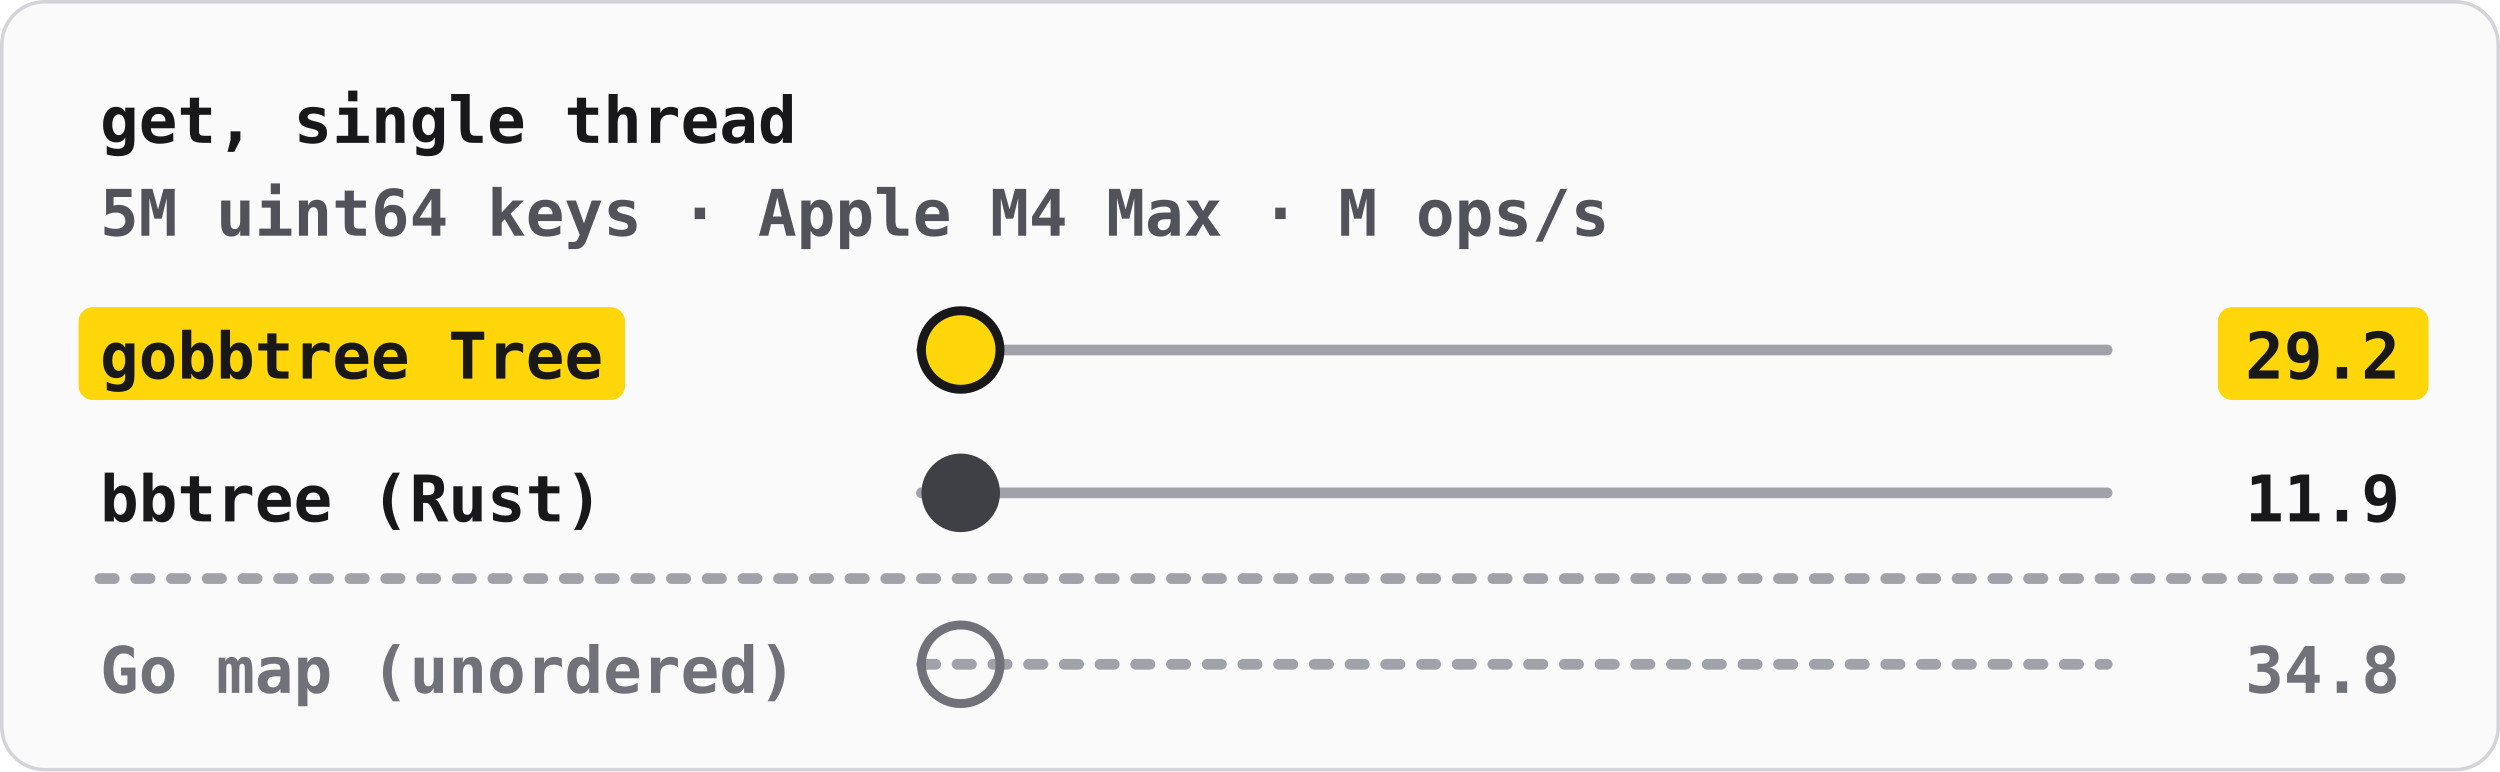
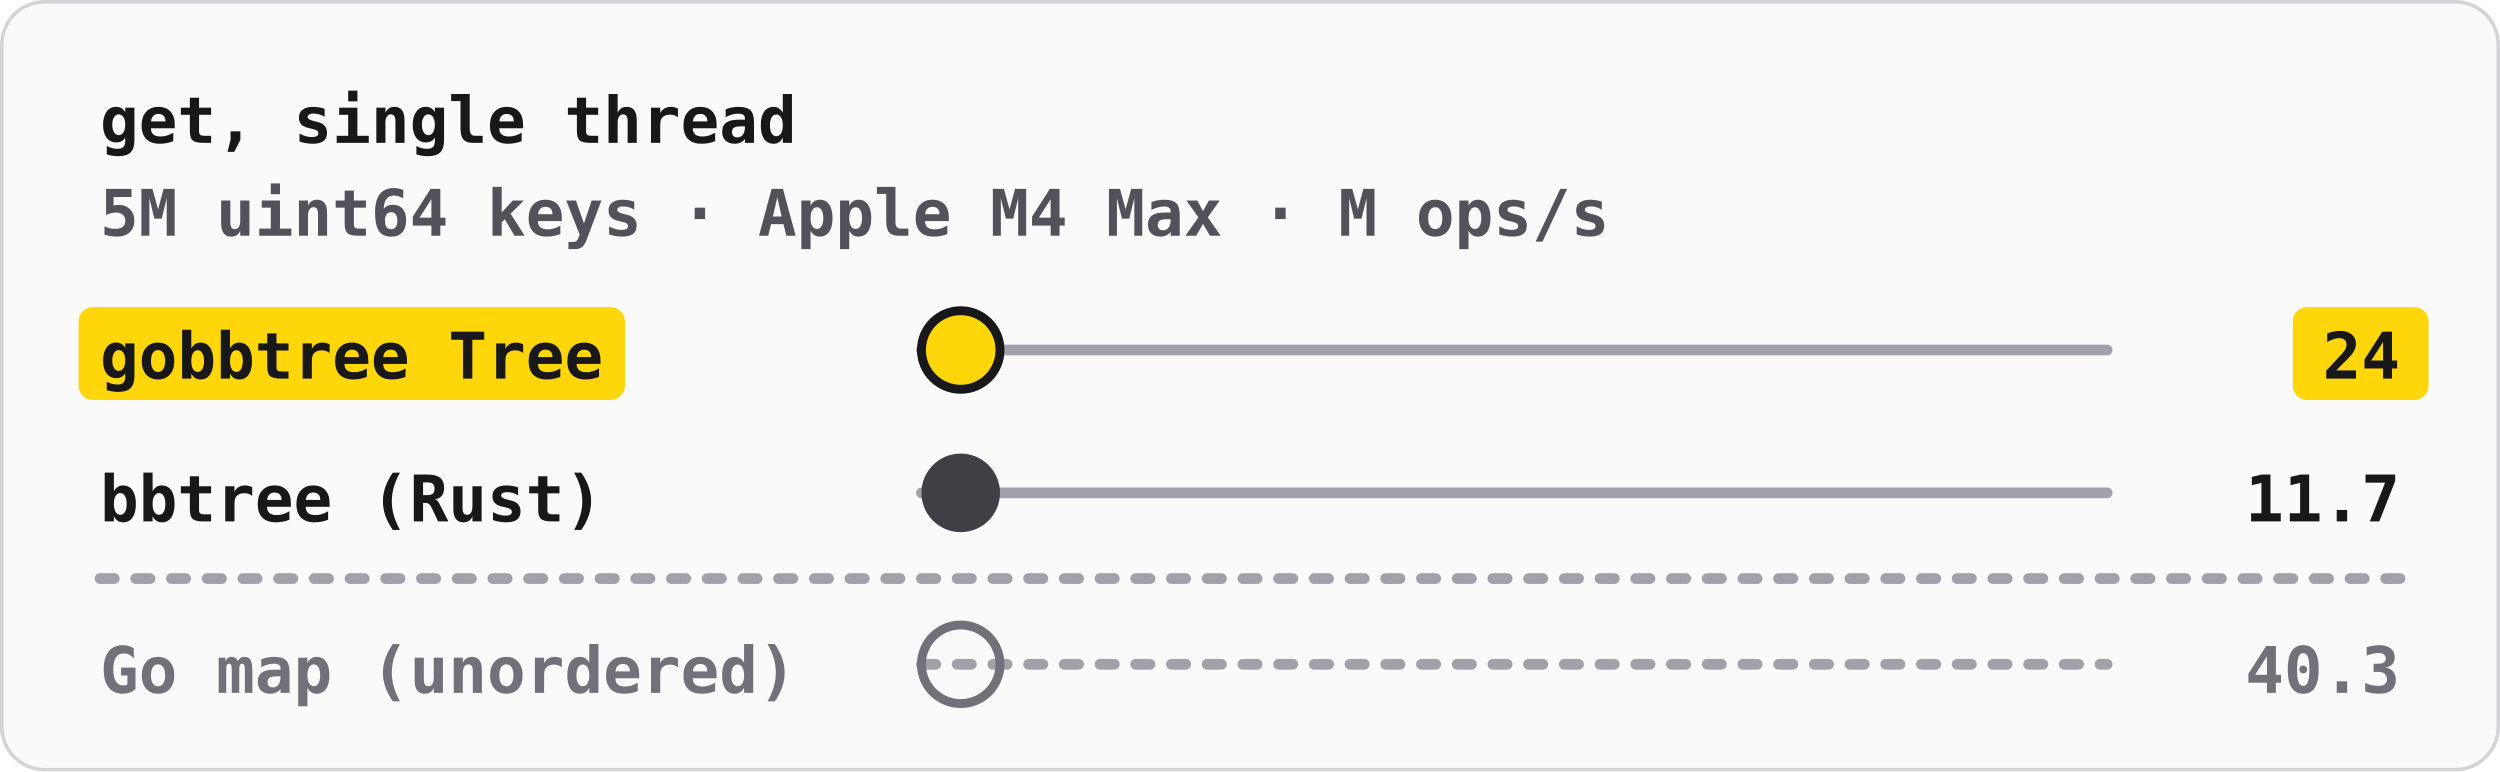
- <svg xmlns="http://www.w3.org/2000/svg" width="700" height="216" viewBox="0 0 700 216" role="img" aria-label="Get on 5M mixed uint64 keys, one thread, Apple M4 Max, in million operations per second: gobbtree Tree 29.2, bbtree (Rust) 11.9; Go map, unordered, 34.8.">
+ <svg xmlns="http://www.w3.org/2000/svg" width="700" height="216" viewBox="0 0 700 216" role="img" aria-label="Get on 5M mixed uint64 keys, one thread, Apple M4 Max, in million operations per second: gobbtree Tree 24, bbtree (Rust) 11.7; Go map, unordered, 40.3.">
  <style>
    text { font-family: ui-monospace, SFMono-Regular, Menlo, Consolas, monospace; font-size: 18px; font-weight: 600; fill: #18181b; }
    .title { font-weight: 800; }
    .muted { fill: #52525b; }
    .faint { fill: #71717a; }
    .ours { font-weight: 800; }
    .value { text-anchor: end; }
    .highlight { fill: #ffd60a; }
    .track { stroke: #a1a1aa; stroke-width: 3; stroke-linecap: round; }
    .dashed { stroke-dasharray: 4 6; }
    .ball { animation: bounce linear infinite alternate; }
    @keyframes bounce { to { transform: translateX(310px); } }
  </style>
  <rect x="0.5" y="0.5" width="699" height="215" rx="12" fill="#fafafa" stroke="#d4d4d8" />
  <text class="title" x="28" y="40">get, single thread</text>
  <text class="muted" x="28" y="66">5M uint64 keys · Apple M4 Max · M ops/s</text>
  <rect class="highlight" x="22" y="86" width="153" height="26" rx="4" />
-   <rect class="highlight" x="621" y="86" width="59" height="26" rx="4" />
+   <rect class="highlight" x="642" y="86" width="38" height="26" rx="4" />
  <text class="ours" x="28" y="106">gobbtree Tree</text>
  <line class="track" x1="258" y1="98" x2="590" y2="98" />
  <circle class="ball" cx="269" cy="98" r="11" fill="#ffd60a" stroke="#18181b" stroke-width="2.5" style="animation-duration: 0.60s" />
-   <text class="ours value" x="672" y="106">29.2</text>
+   <text class="ours value" x="672" y="106">24</text>
  <text x="28" y="146">bbtree (Rust)</text>
  <line class="track" x1="258" y1="138" x2="590" y2="138" />
-   <circle class="ball" cx="269" cy="138" r="11" fill="#3f3f46" style="animation-duration: 1.48s" />
-   <text class="value" x="672" y="146">11.9</text>
+   <circle class="ball" cx="269" cy="138" r="11" fill="#3f3f46" style="animation-duration: 1.23s" />
+   <text class="value" x="672" y="146">11.7</text>
  <line class="track dashed" x1="28" y1="162" x2="672" y2="162" stroke-width="1.5" />
  <text class="faint" x="28" y="194">Go map (unordered)</text>
  <line class="track dashed" x1="258" y1="186" x2="590" y2="186" />
-   <circle class="ball" cx="269" cy="186" r="11" fill="none" stroke="#71717a" stroke-width="2.5" style="animation-duration: 0.50s" />
-   <text class="faint value" x="672" y="194">34.8</text>
+   <circle class="ball" cx="269" cy="186" r="11" fill="none" stroke="#71717a" stroke-width="2.5" style="animation-duration: 0.36s" />
+   <text class="faint value" x="672" y="194">40.3</text>
</svg>
